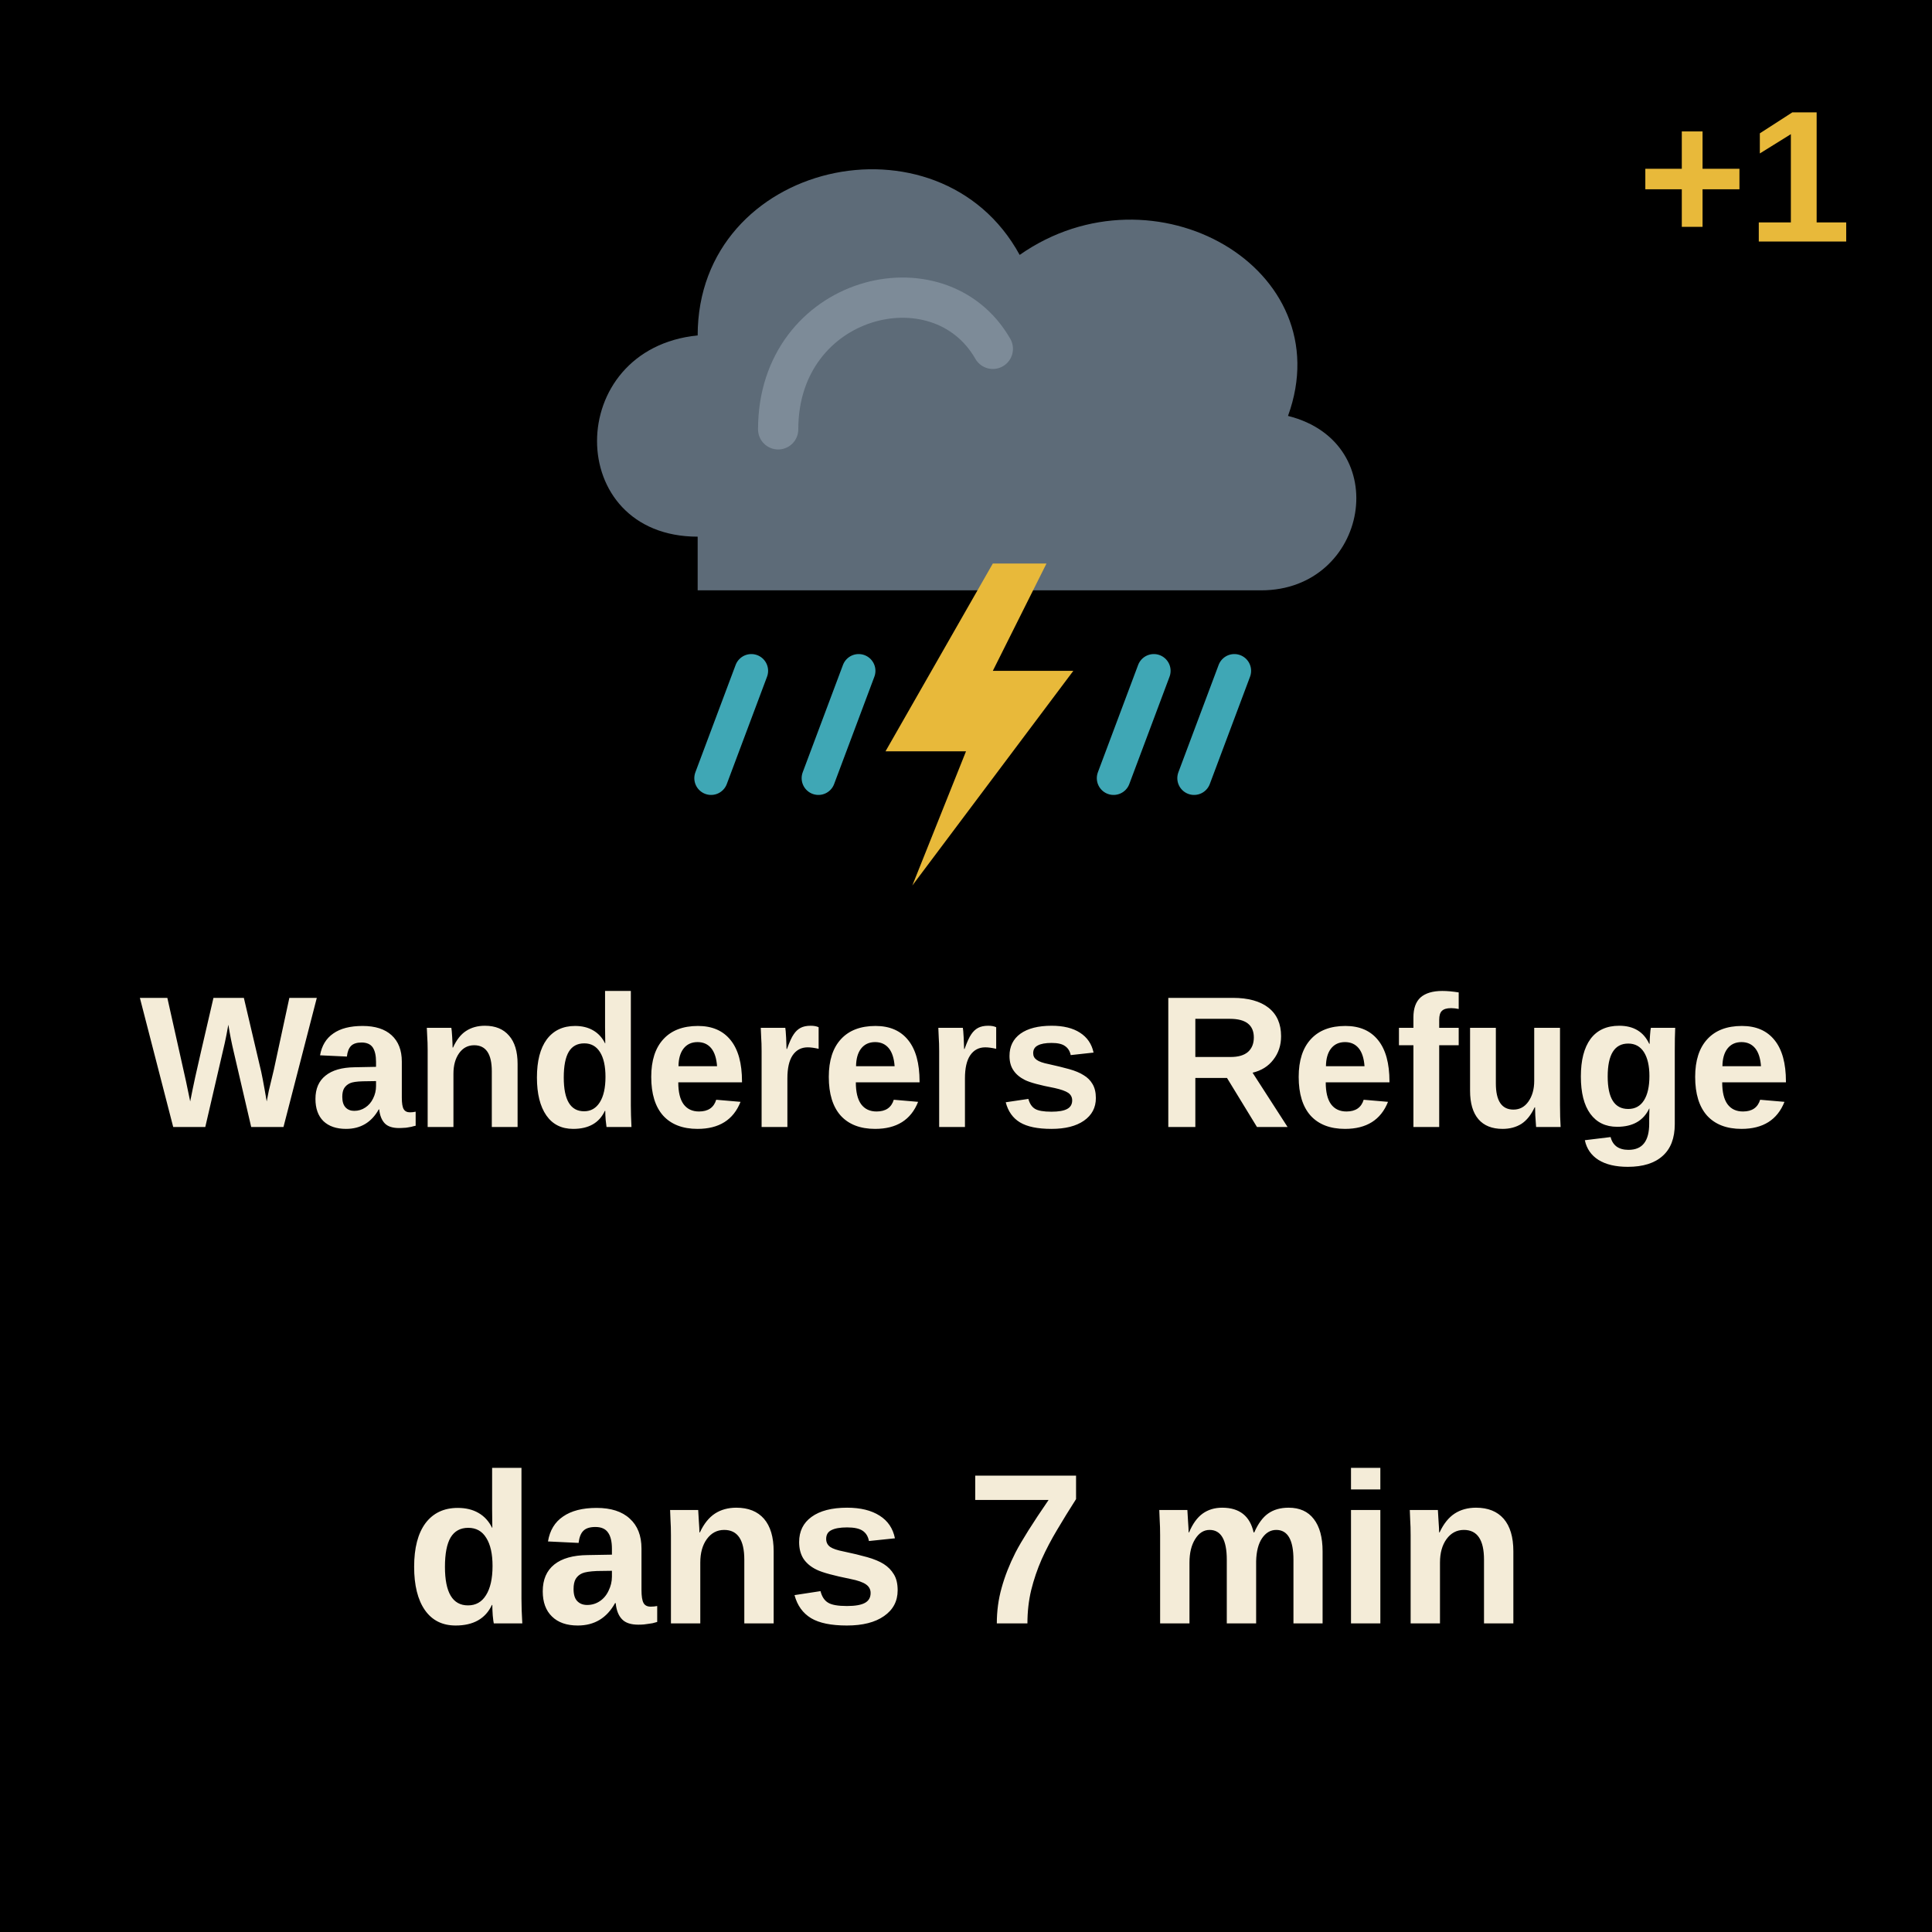
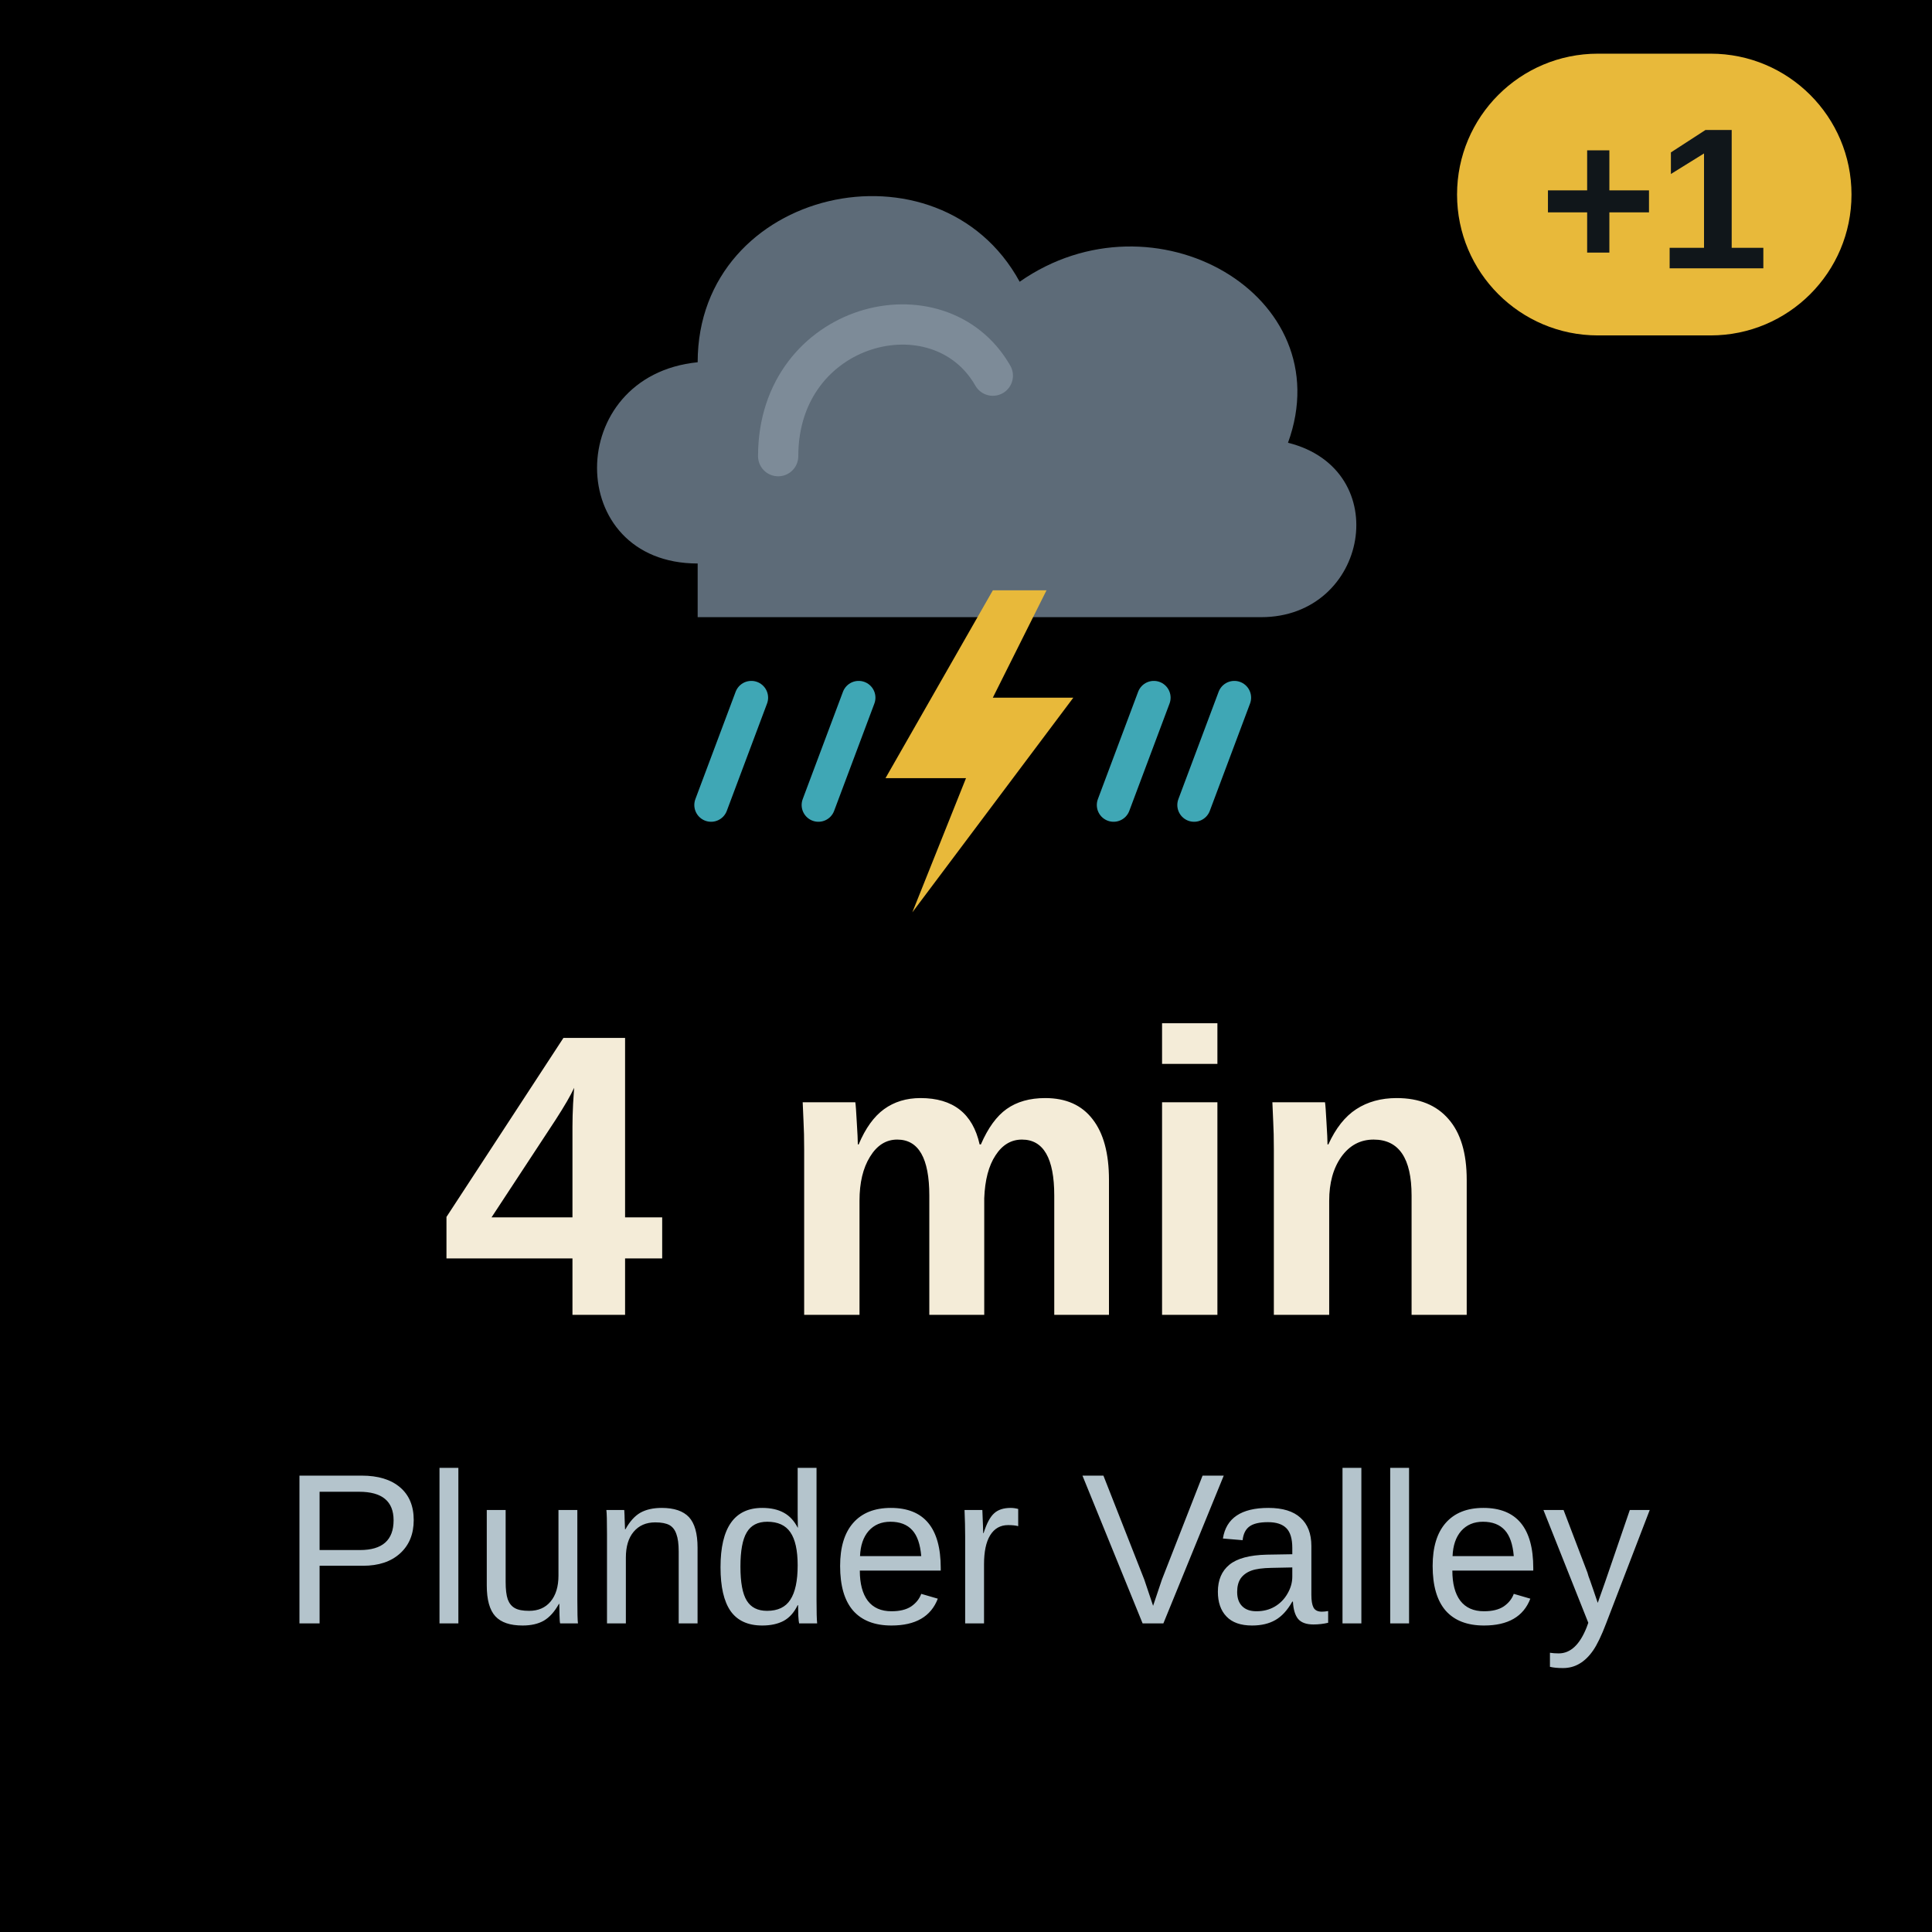
<svg xmlns="http://www.w3.org/2000/svg" width="144" height="144" viewBox="0 0 144 144">
  <rect width="144" height="144" fill="#000000" />
-   <g transform="translate(72 34) scale(1)">
+   <g transform="translate(72 36) scale(1)">
    <path d="M-20,6 C-30,6 -30,-8 -20,-9 C-20,-22 -2,-26 4,-15 C14,-22 28,-14 24,-3 C32,-1 30,10 22,10 L-20,10 Z" fill="#5d6b78" />
    <path d="M-14,-2 C-14,-12 -2,-15 2,-8" fill="none" stroke="#7d8b98" stroke-width="3" stroke-linecap="round" />
    <polygon points="2,8 -6,22 0,22 -4,32 8,16 2,16 6,8" fill="#e8b93a" />
    <path d="M-16,16 L-19,24 M-8,16 L-11,24 M14,16 L11,24 M20,16 L17,24" stroke="#3fa7b5" stroke-width="2.5" stroke-linecap="round" />
  </g>
-   <text x="138" y="18" font-family="Arial, Helvetica, sans-serif" font-size="14" font-weight="bold" fill="#e8b93a" text-anchor="end">+1</text>
-   <text x="72" y="84" font-family="Arial, Helvetica, sans-serif" font-size="14" font-weight="bold" fill="#f4ecd8" text-anchor="middle">Wanderers Refuge</text>
-   <text x="72" y="121" font-family="Arial, Helvetica, sans-serif" font-size="16" font-weight="bold" fill="#f4ecd8" text-anchor="middle">dans 7 min</text>
+   <rect x="108.6" y="4" width="29.4" height="21" rx="10.5" fill="#e8b93a" />
+   <text x="123.3" y="20" font-family="Arial, Helvetica, sans-serif" font-size="15" font-weight="bold" fill="#10161a" text-anchor="middle">+1</text>
+   <text x="72" y="98" font-family="Arial, Helvetica, sans-serif" font-size="30" font-weight="bold" fill="#f4ecd8" text-anchor="middle">4 min</text>
+   <text x="72" y="121" font-family="Arial, Helvetica, sans-serif" font-size="16" font-weight="normal" fill="#b4c4cc" text-anchor="middle">Plunder Valley</text>
</svg>
